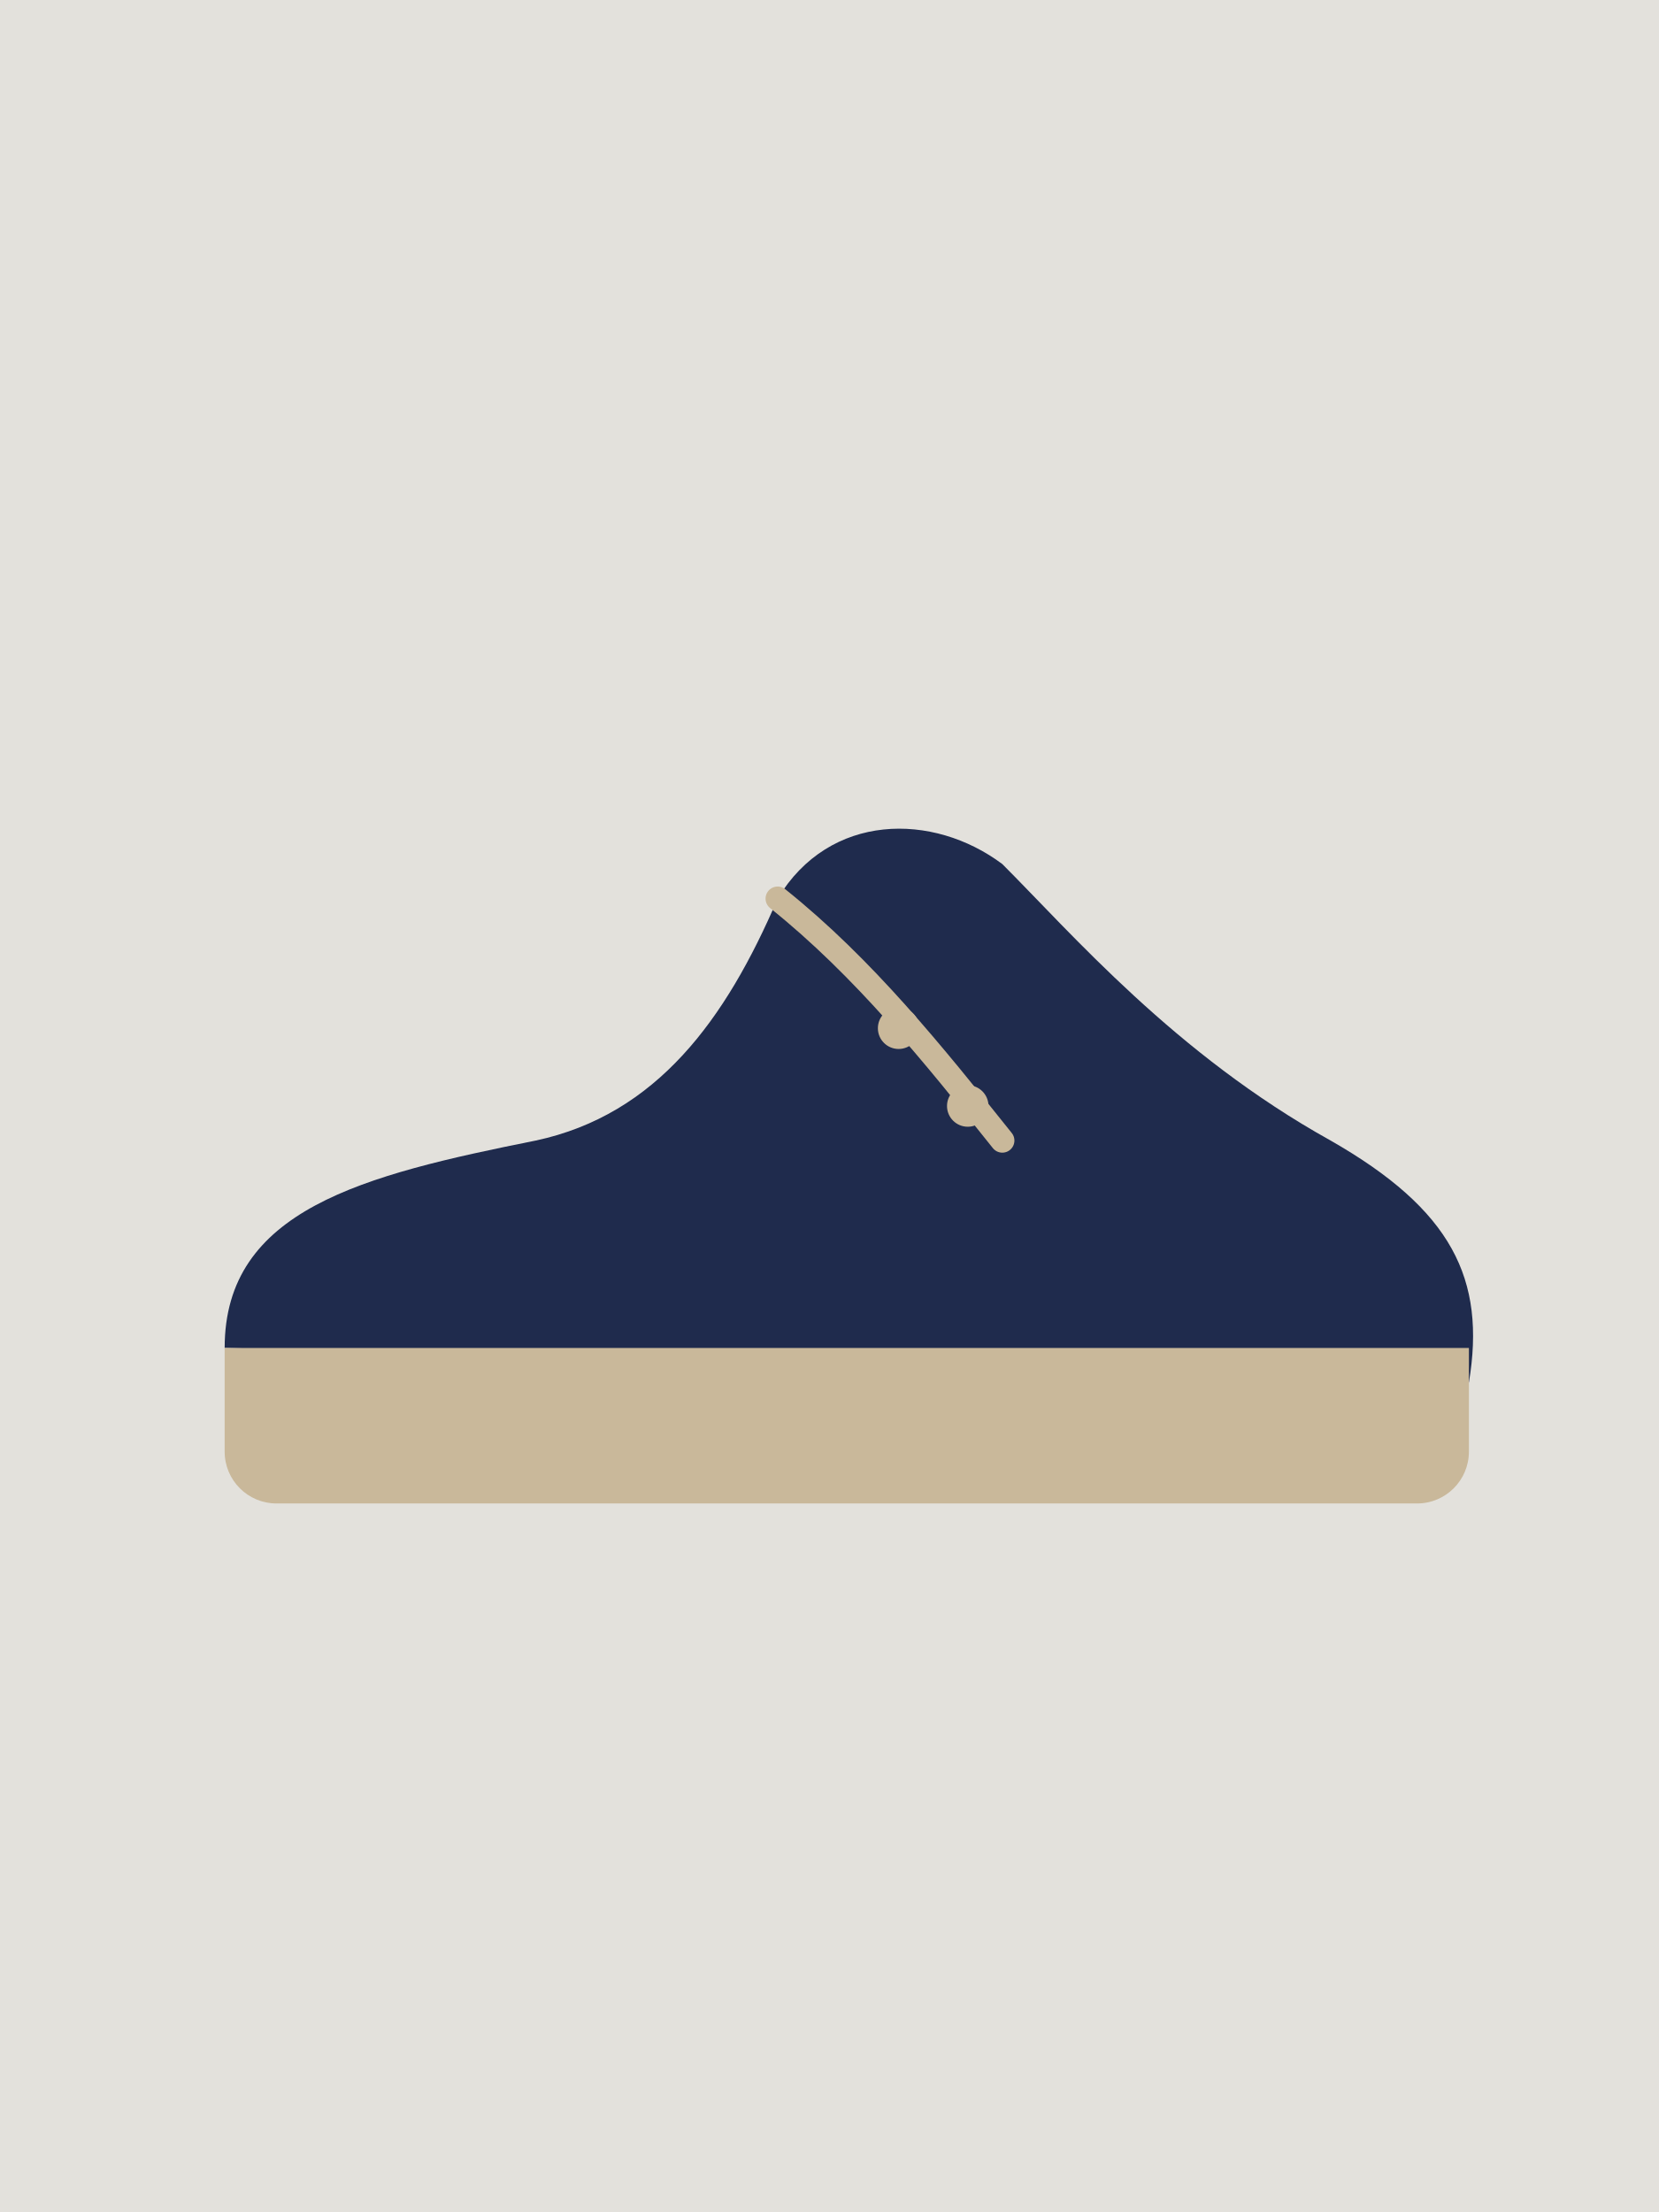
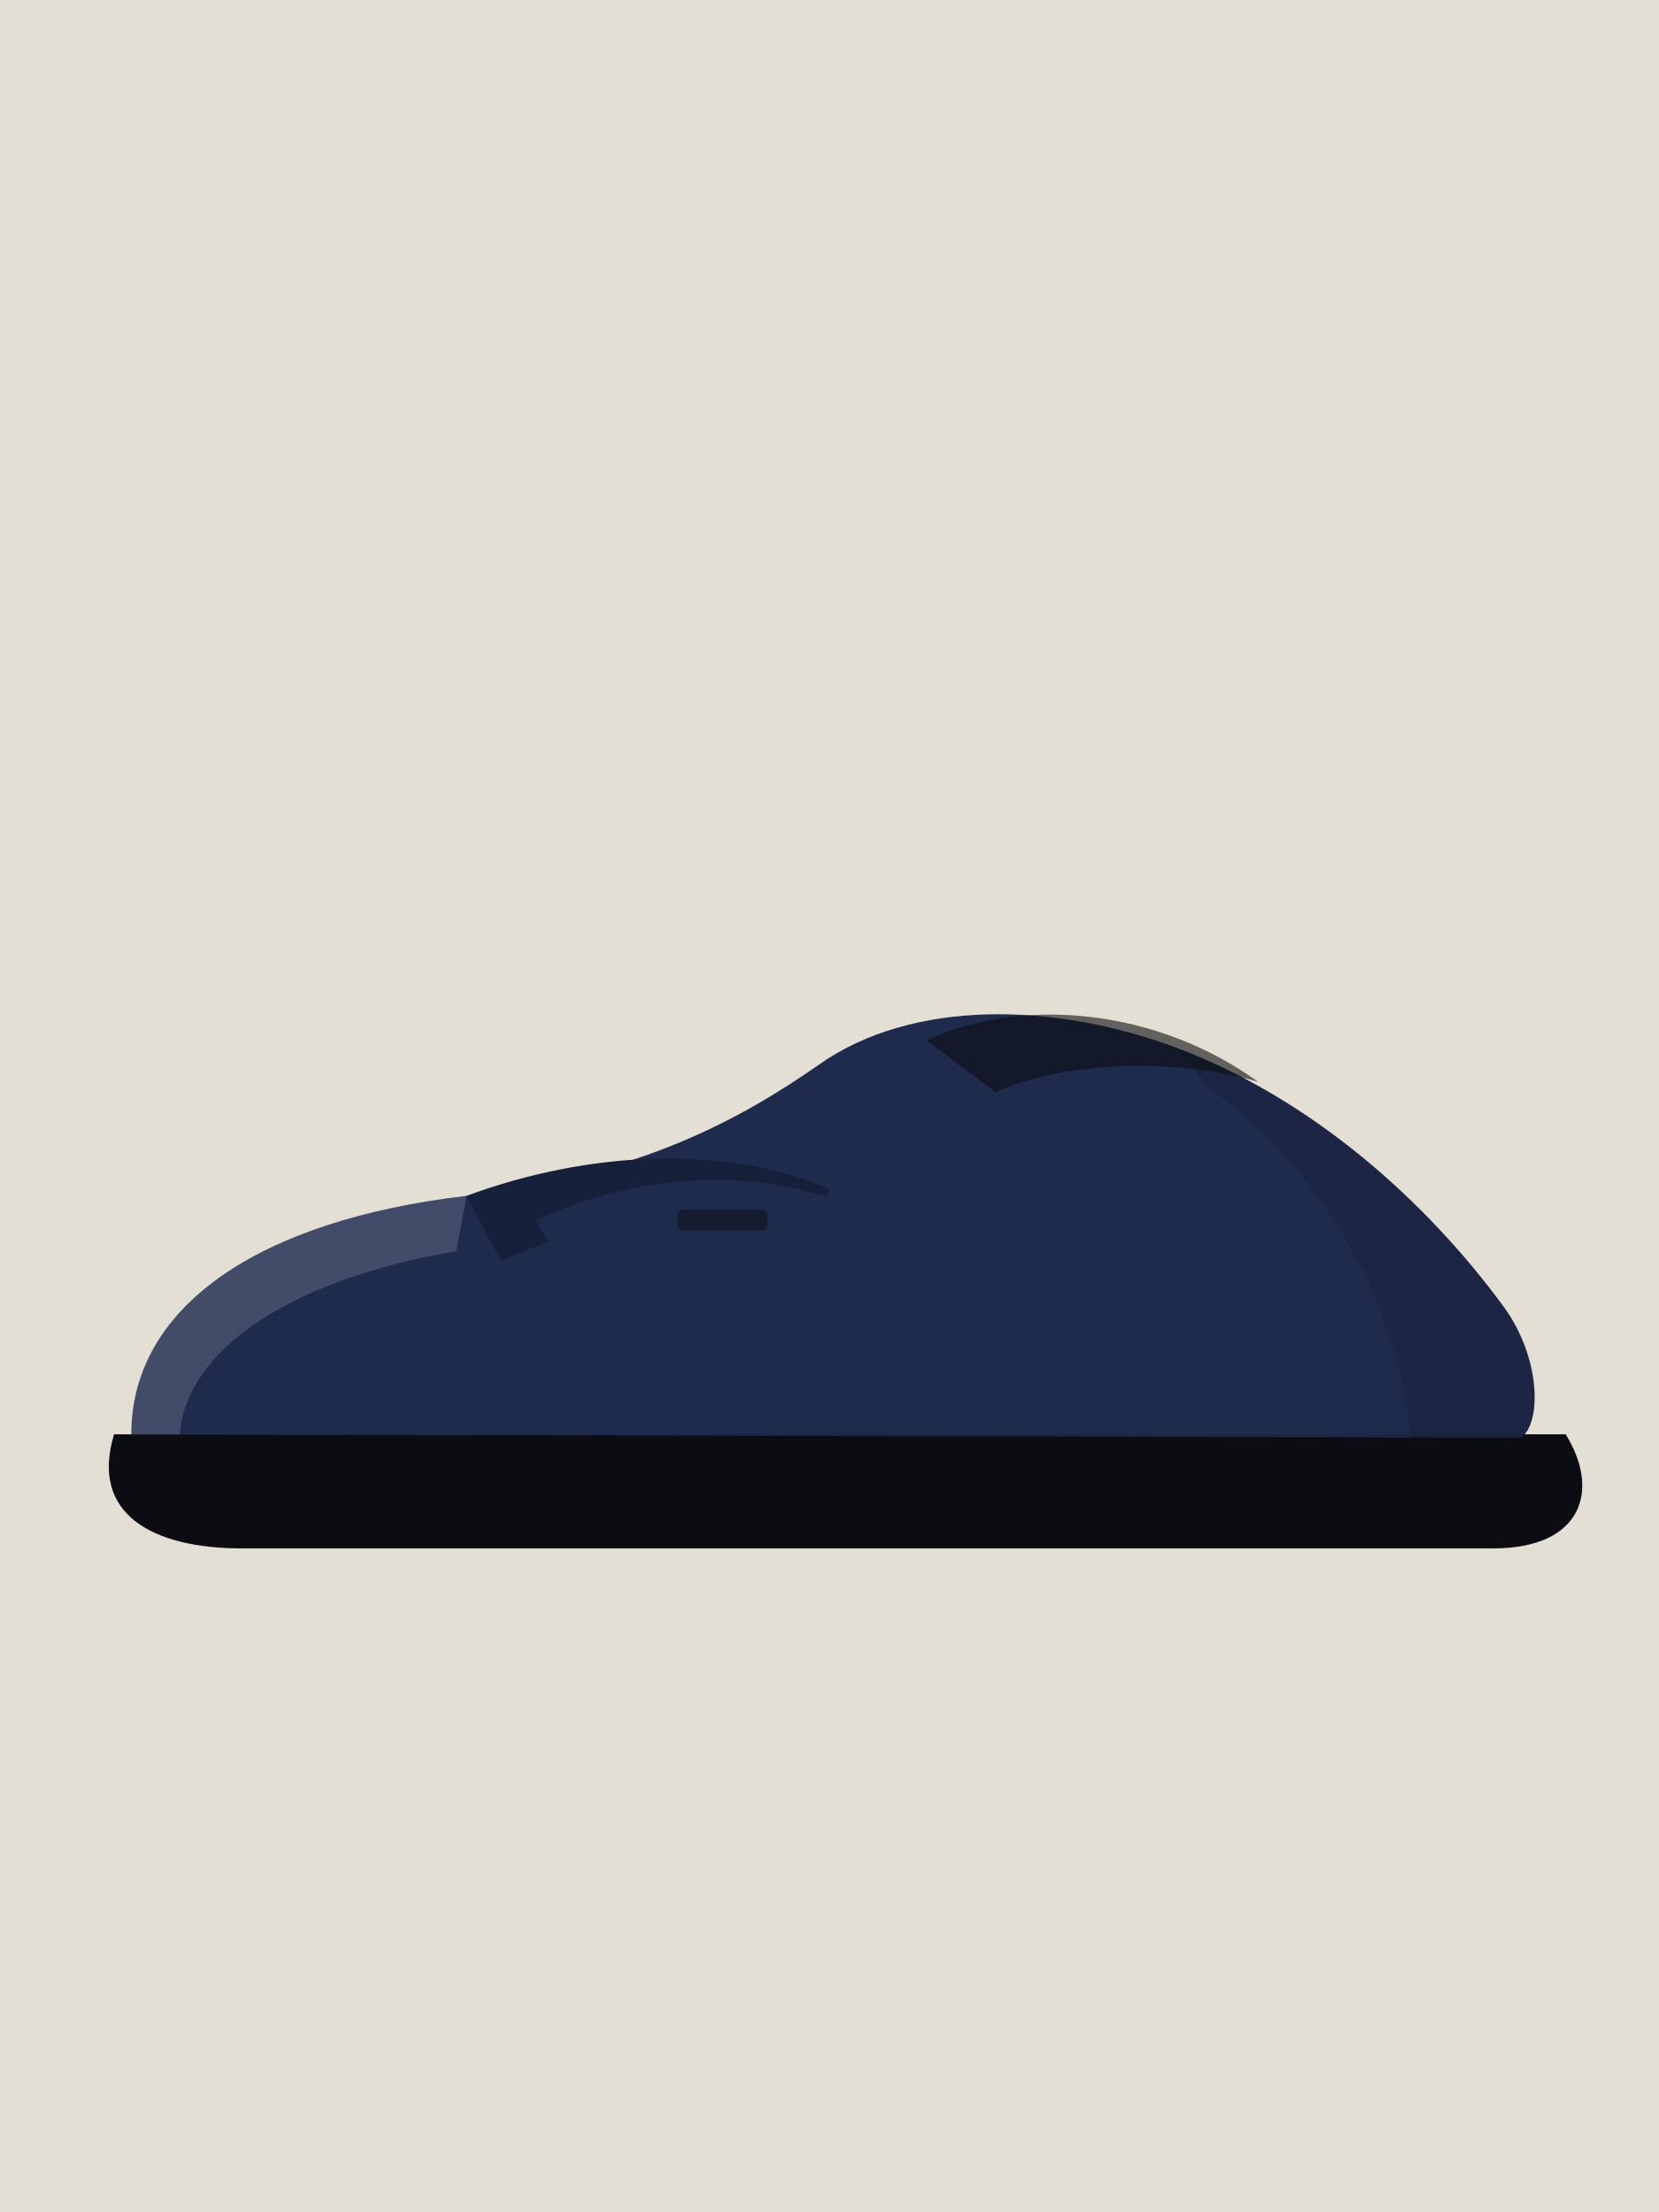
<svg xmlns="http://www.w3.org/2000/svg" viewBox="0 0 1200 1600" width="1200" height="1600">
-   <rect width="1200" height="1600" fill="#e3e1dc" />
+   <rect width="1200" height="1600" fill="#e4dfd5" />
  <g transform="translate(600 800) scale(1.25) translate(-500 -500)">
-     <path d="M150 640 C150 560 230 540 330 520 C400 505 440 450 470 380 C500 330 560 330 600 360 C640 400 700 470 790 520 C860 560 880 600 870 660 Z" fill="#1f2b4d" />
-     <path d="M150 640 H870 V700 a30 30 0 0 1 -30 30 H180 a30 30 0 0 1 -30 -30 Z" fill="#c9b89a" />
-     <path d="M470 380 C520 420 560 470 600 520" stroke="#c9b89a" stroke-width="14" fill="none" stroke-linecap="round" />
-     <circle cx="540" cy="455" r="12" fill="#c9b89a" />
-     <circle cx="580" cy="500" r="12" fill="#c9b89a" />
+     <path d="M86 690 C72 736 108 756 160 756 H884 C936 756 946 722 926 690 Z" fill="#0b0d12" />
+     <path d="M96 690 C96 616 170 566 290 552 C390 540 448 508 494 476 C548 438 630 440 700 466 C780 496 846 556 890 616 C912 646 912 684 900 692 Z" fill="#1f2b4d" />
+     <path d="M556 462 C612 436 690 444 748 486 C700 472 636 474 596 492 Z" fill="#0b0d12" opacity="0.6" />
+     <path d="M700 466 C780 496 846 556 890 616 C912 646 912 684 900 692 H836 C830 620 790 540 720 490 Z" fill="#0b0d12" opacity="0.16" />
+     <path d="M290 552 C360 526 440 522 500 548 L488 586 C436 562 360 564 310 590 Z" fill="#16203b" />
+     <path d="M330 566 C400 534 480 534 538 572 L530 604 C478 574 400 574 352 604 Z" fill="#1f2b4d" />
+     <rect x="412" y="560" width="52" height="12" rx="3" fill="#0b0d12" opacity="0.5" />
+     <path d="M96 690 C96 616 170 566 290 552 L284 584 C190 600 128 640 124 690 Z" fill="#ffffff" opacity="0.16" />
+     <rect x="86" y="690" width="840" height="10" fill="#0b0d12" opacity="0.18" />
  </g>
</svg>
